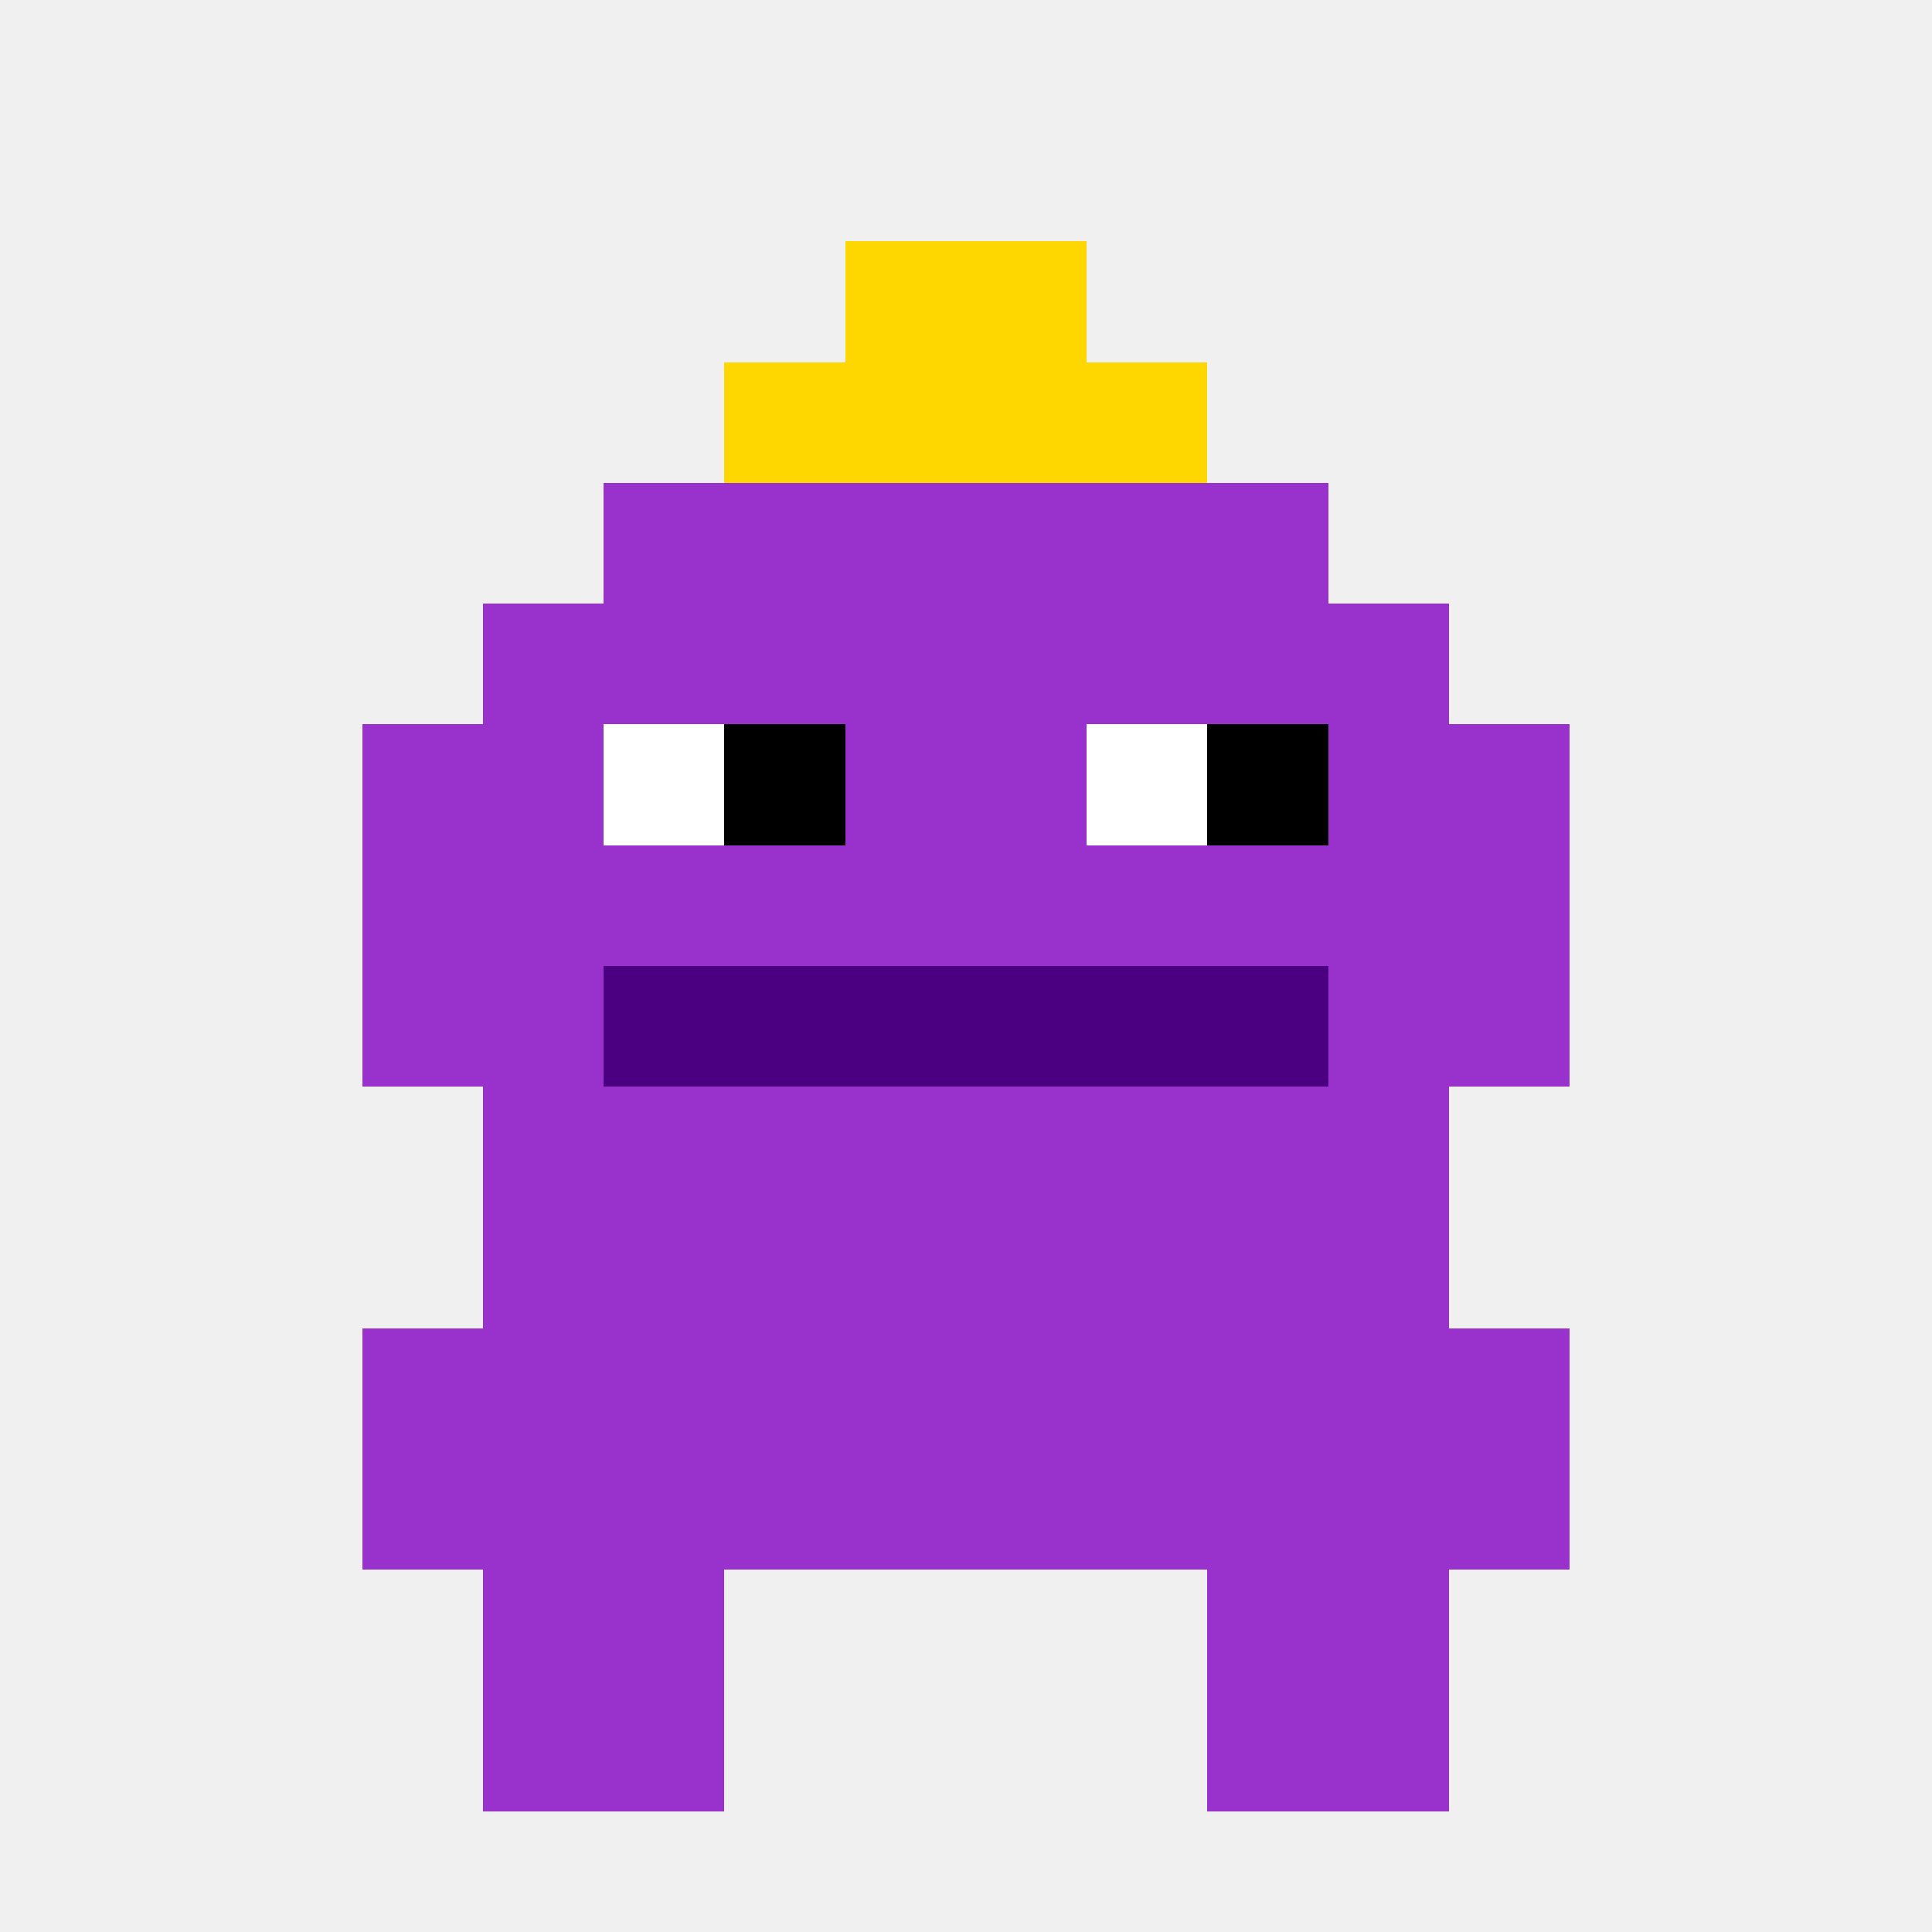
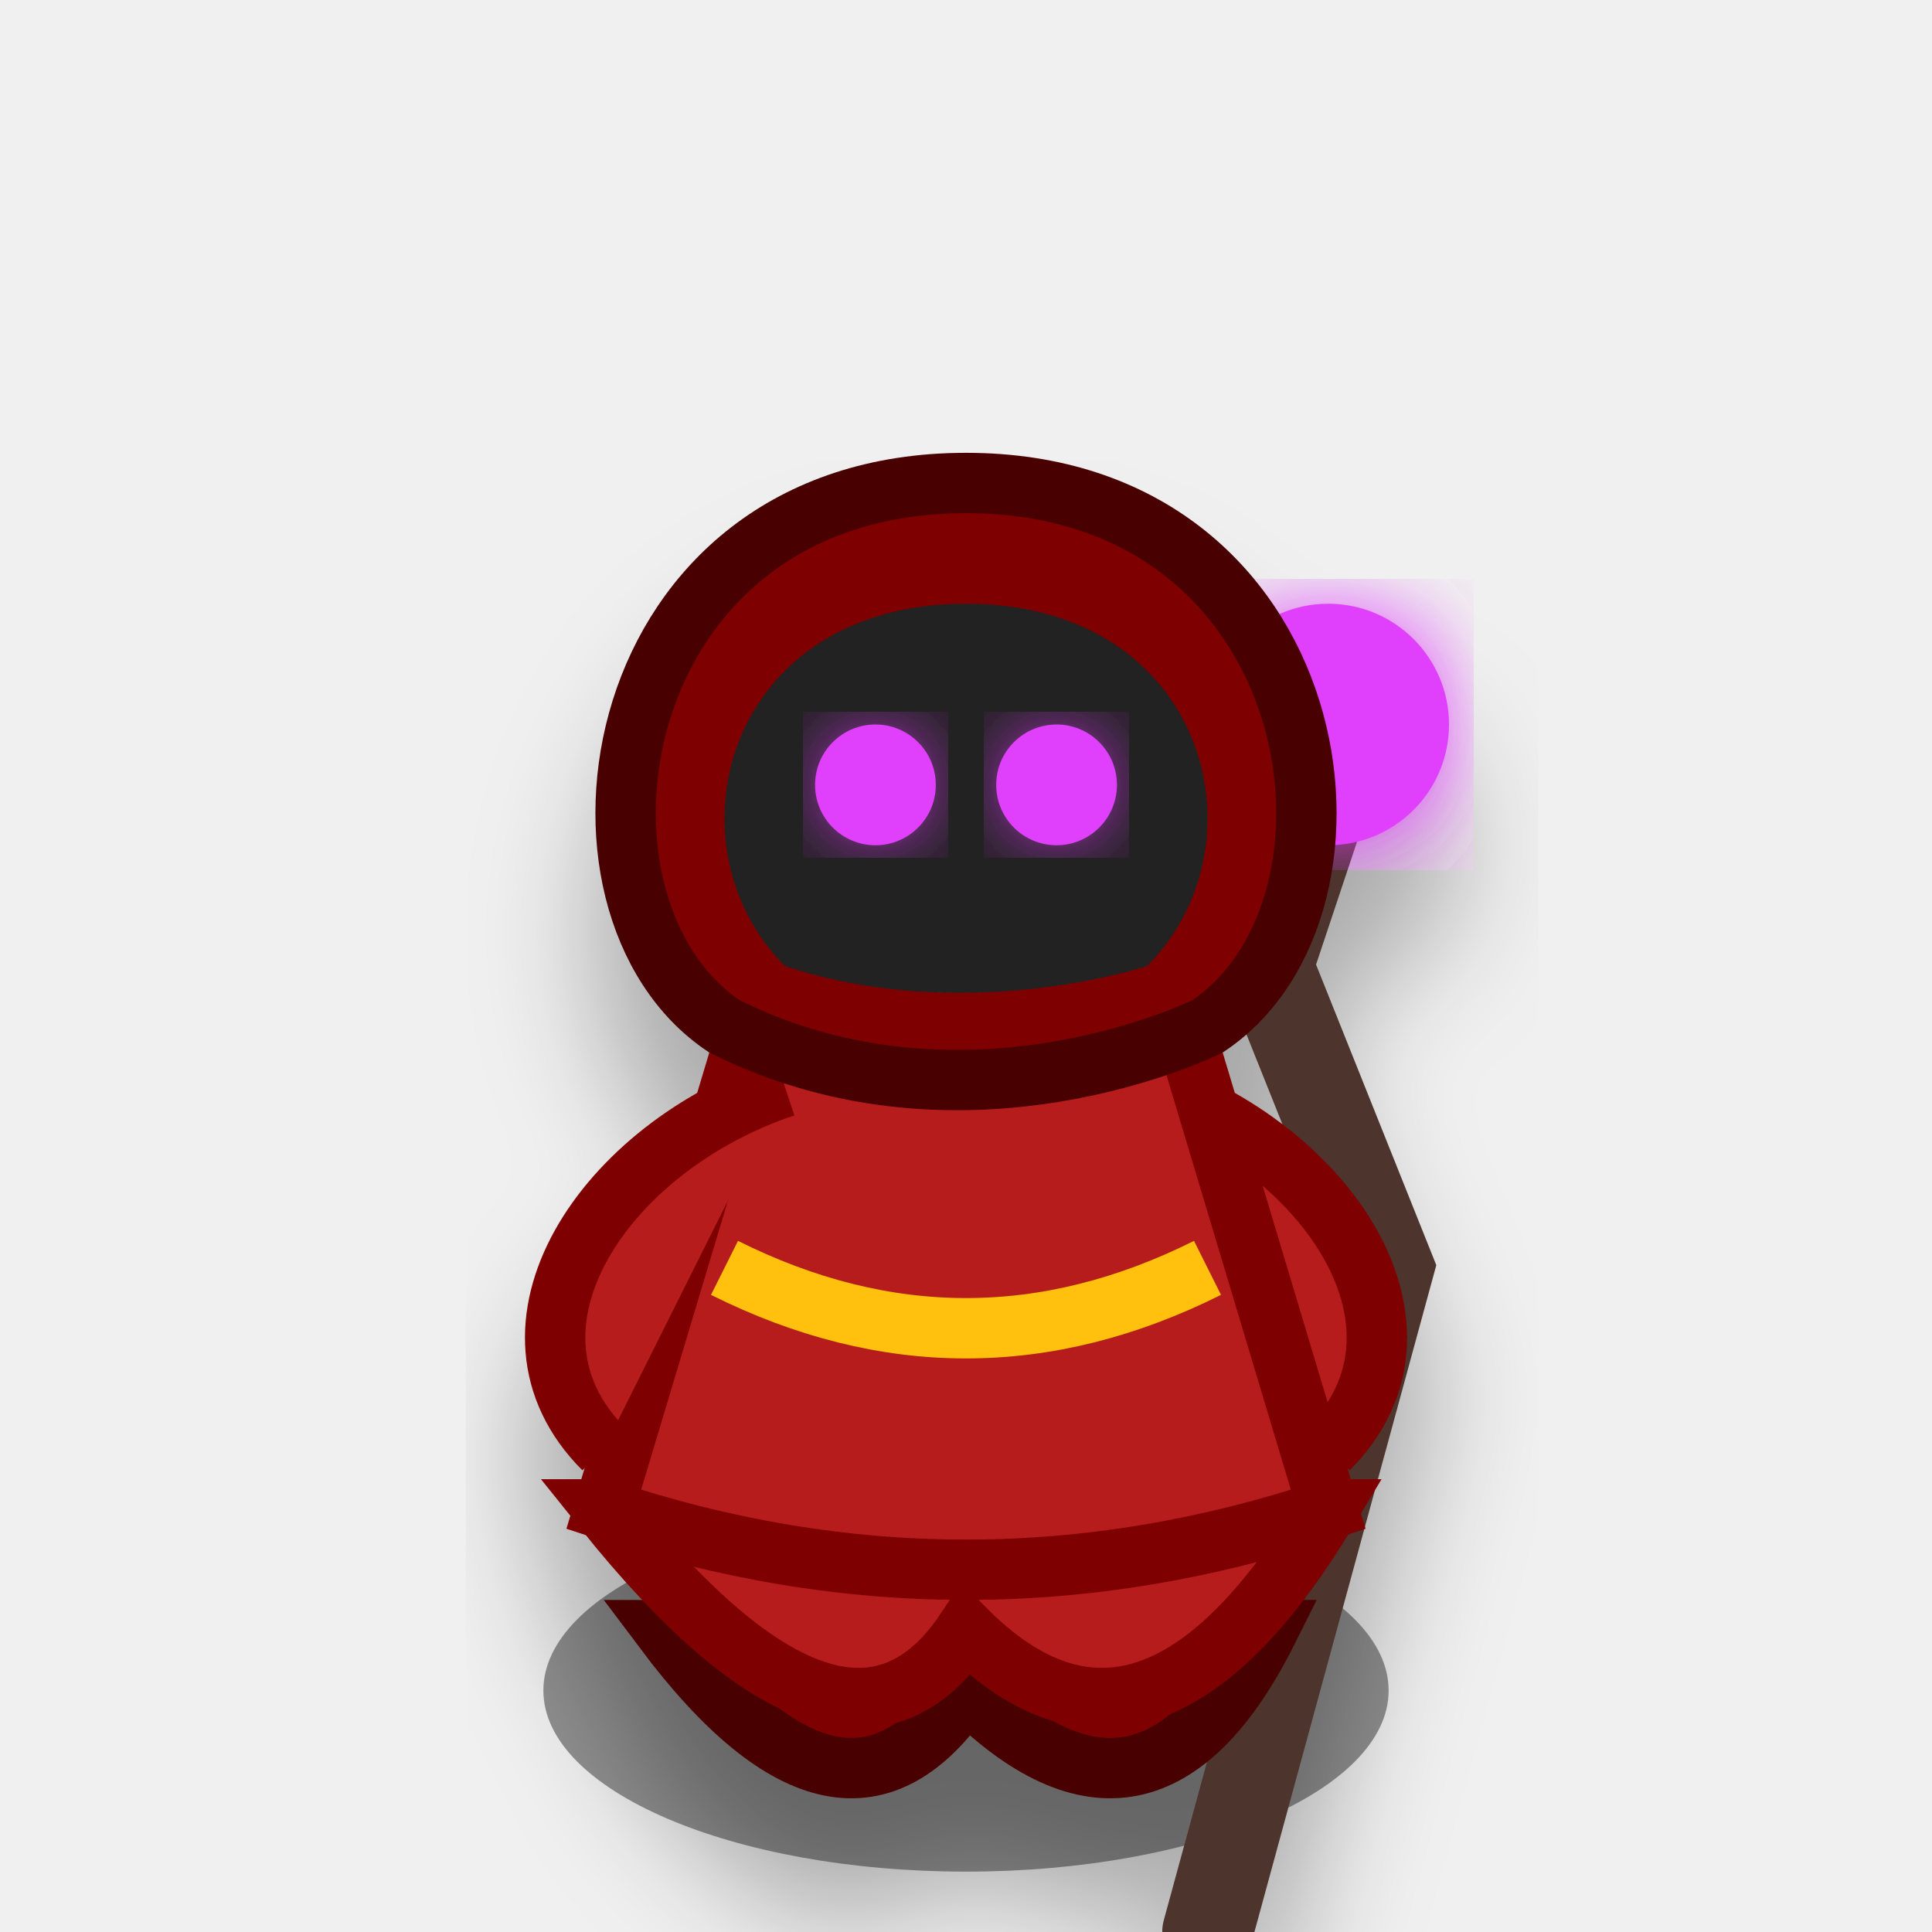
- <svg xmlns="http://www.w3.org/2000/svg" width="16" height="16" viewBox="0 0 16 16" shape-rendering="crispEdges">
-   <rect x="7" y="2" width="1" height="1" fill="#FFD700" />
-   <rect x="8" y="2" width="1" height="1" fill="#FFD700" />
-   <rect x="6" y="3" width="1" height="1" fill="#FFD700" />
-   <rect x="7" y="3" width="1" height="1" fill="#FFD700" />
-   <rect x="8" y="3" width="1" height="1" fill="#FFD700" />
-   <rect x="9" y="3" width="1" height="1" fill="#FFD700" />
-   <rect x="5" y="4" width="1" height="1" fill="#9932CC" />
-   <rect x="6" y="4" width="1" height="1" fill="#9932CC" />
-   <rect x="7" y="4" width="1" height="1" fill="#9932CC" />
-   <rect x="8" y="4" width="1" height="1" fill="#9932CC" />
-   <rect x="9" y="4" width="1" height="1" fill="#9932CC" />
-   <rect x="10" y="4" width="1" height="1" fill="#9932CC" />
-   <rect x="4" y="5" width="1" height="1" fill="#9932CC" />
-   <rect x="5" y="5" width="1" height="1" fill="#9932CC" />
-   <rect x="6" y="5" width="1" height="1" fill="#9932CC" />
-   <rect x="7" y="5" width="1" height="1" fill="#9932CC" />
-   <rect x="8" y="5" width="1" height="1" fill="#9932CC" />
-   <rect x="9" y="5" width="1" height="1" fill="#9932CC" />
-   <rect x="10" y="5" width="1" height="1" fill="#9932CC" />
-   <rect x="11" y="5" width="1" height="1" fill="#9932CC" />
-   <rect x="3" y="6" width="1" height="1" fill="#9932CC" />
-   <rect x="4" y="6" width="1" height="1" fill="#9932CC" />
-   <rect x="5" y="6" width="1" height="1" fill="#FFFFFF" />
-   <rect x="6" y="6" width="1" height="1" fill="#000000" />
-   <rect x="7" y="6" width="1" height="1" fill="#9932CC" />
-   <rect x="8" y="6" width="1" height="1" fill="#9932CC" />
-   <rect x="9" y="6" width="1" height="1" fill="#FFFFFF" />
-   <rect x="10" y="6" width="1" height="1" fill="#000000" />
-   <rect x="11" y="6" width="1" height="1" fill="#9932CC" />
-   <rect x="12" y="6" width="1" height="1" fill="#9932CC" />
-   <rect x="3" y="7" width="1" height="1" fill="#9932CC" />
-   <rect x="4" y="7" width="1" height="1" fill="#9932CC" />
-   <rect x="5" y="7" width="1" height="1" fill="#9932CC" />
-   <rect x="6" y="7" width="1" height="1" fill="#9932CC" />
-   <rect x="7" y="7" width="1" height="1" fill="#9932CC" />
-   <rect x="8" y="7" width="1" height="1" fill="#9932CC" />
-   <rect x="9" y="7" width="1" height="1" fill="#9932CC" />
-   <rect x="10" y="7" width="1" height="1" fill="#9932CC" />
-   <rect x="11" y="7" width="1" height="1" fill="#9932CC" />
-   <rect x="12" y="7" width="1" height="1" fill="#9932CC" />
-   <rect x="3" y="8" width="1" height="1" fill="#9932CC" />
-   <rect x="4" y="8" width="1" height="1" fill="#9932CC" />
-   <rect x="5" y="8" width="1" height="1" fill="#4B0082" />
-   <rect x="6" y="8" width="1" height="1" fill="#4B0082" />
-   <rect x="7" y="8" width="1" height="1" fill="#4B0082" />
-   <rect x="8" y="8" width="1" height="1" fill="#4B0082" />
-   <rect x="9" y="8" width="1" height="1" fill="#4B0082" />
-   <rect x="10" y="8" width="1" height="1" fill="#4B0082" />
-   <rect x="11" y="8" width="1" height="1" fill="#9932CC" />
-   <rect x="12" y="8" width="1" height="1" fill="#9932CC" />
-   <rect x="4" y="9" width="1" height="1" fill="#9932CC" />
-   <rect x="5" y="9" width="1" height="1" fill="#9932CC" />
-   <rect x="6" y="9" width="1" height="1" fill="#9932CC" />
-   <rect x="7" y="9" width="1" height="1" fill="#9932CC" />
-   <rect x="8" y="9" width="1" height="1" fill="#9932CC" />
-   <rect x="9" y="9" width="1" height="1" fill="#9932CC" />
-   <rect x="10" y="9" width="1" height="1" fill="#9932CC" />
-   <rect x="11" y="9" width="1" height="1" fill="#9932CC" />
-   <rect x="4" y="10" width="1" height="1" fill="#9932CC" />
-   <rect x="5" y="10" width="1" height="1" fill="#9932CC" />
-   <rect x="6" y="10" width="1" height="1" fill="#9932CC" />
-   <rect x="7" y="10" width="1" height="1" fill="#9932CC" />
-   <rect x="8" y="10" width="1" height="1" fill="#9932CC" />
-   <rect x="9" y="10" width="1" height="1" fill="#9932CC" />
-   <rect x="10" y="10" width="1" height="1" fill="#9932CC" />
-   <rect x="11" y="10" width="1" height="1" fill="#9932CC" />
-   <rect x="3" y="11" width="1" height="1" fill="#9932CC" />
-   <rect x="4" y="11" width="1" height="1" fill="#9932CC" />
-   <rect x="5" y="11" width="1" height="1" fill="#9932CC" />
-   <rect x="6" y="11" width="1" height="1" fill="#9932CC" />
-   <rect x="7" y="11" width="1" height="1" fill="#9932CC" />
-   <rect x="8" y="11" width="1" height="1" fill="#9932CC" />
-   <rect x="9" y="11" width="1" height="1" fill="#9932CC" />
-   <rect x="10" y="11" width="1" height="1" fill="#9932CC" />
-   <rect x="11" y="11" width="1" height="1" fill="#9932CC" />
-   <rect x="12" y="11" width="1" height="1" fill="#9932CC" />
-   <rect x="3" y="12" width="1" height="1" fill="#9932CC" />
-   <rect x="4" y="12" width="1" height="1" fill="#9932CC" />
-   <rect x="5" y="12" width="1" height="1" fill="#9932CC" />
-   <rect x="6" y="12" width="1" height="1" fill="#9932CC" />
-   <rect x="7" y="12" width="1" height="1" fill="#9932CC" />
-   <rect x="8" y="12" width="1" height="1" fill="#9932CC" />
-   <rect x="9" y="12" width="1" height="1" fill="#9932CC" />
-   <rect x="10" y="12" width="1" height="1" fill="#9932CC" />
-   <rect x="11" y="12" width="1" height="1" fill="#9932CC" />
-   <rect x="12" y="12" width="1" height="1" fill="#9932CC" />
-   <rect x="4" y="13" width="1" height="1" fill="#9932CC" />
-   <rect x="5" y="13" width="1" height="1" fill="#9932CC" />
-   <rect x="10" y="13" width="1" height="1" fill="#9932CC" />
-   <rect x="11" y="13" width="1" height="1" fill="#9932CC" />
-   <rect x="4" y="14" width="1" height="1" fill="#9932CC" />
-   <rect x="5" y="14" width="1" height="1" fill="#9932CC" />
-   <rect x="10" y="14" width="1" height="1" fill="#9932CC" />
-   <rect x="11" y="14" width="1" height="1" fill="#9932CC" />
+ <svg xmlns="http://www.w3.org/2000/svg" viewBox="0 0 64 64" width="64" height="64">
+   <defs>
+     <filter id="shadow">
+       <feDropShadow dx="0" dy="4" stdDeviation="2" flood-opacity="0.3" />
+     </filter>
+     <filter id="glow">
+       <feGaussianBlur stdDeviation="1.5" result="coloredBlur" />
+       <feMerge>
+         <feMergeNode in="coloredBlur" />
+         <feMergeNode in="SourceGraphic" />
+       </feMerge>
+     </filter>
+   </defs>
+   <ellipse cx="32" cy="56" rx="14" ry="6" fill="rgba(0,0,0,0.4)" />
+   <g filter="url(#shadow)" transform="translate(0, 2)">
+     <path d="M 44 24 L 42 30 L 46 40 L 40 62" fill="none" stroke="#4E342E" stroke-width="3" stroke-linecap="round" />
+     <circle cx="44" cy="22" r="4" fill="#E040FB" filter="url(#glow)" />
+     <path d="M 38 34 C 44 36, 48 42, 44 46" fill="#B71C1C" stroke="#7F0000" stroke-width="2" />
+     <path d="M 22 52 Q 28 60 32 54 Q 38 60 42 52 Z" fill="#7F0000" stroke="#4A0000" stroke-width="2" />
+     <path d="M 20 48 Q 28 58 32 52 Q 38 58 44 48 Z" fill="#B71C1C" stroke="#7F0000" stroke-width="2" />
+     <path d="M 26 28 Q 32 36 38 28 L 44 48 Q 32 52 20 48 Z" fill="#B71C1C" stroke="#7F0000" stroke-width="2" />
+     <path d="M 24 40 Q 32 44 40 40" fill="none" stroke="#FFC107" stroke-width="2" />
+     <path d="M 26 34 C 20 36, 16 42, 20 46" fill="#B71C1C" stroke="#7F0000" stroke-width="2" />
+     <g transform="translate(0, 2)">
+       <path d="M 32 12 C 20 12, 18 26, 24 30 C 32 34, 40 30, 40 30 C 46 26, 44 12, 32 12 Z" fill="#7F0000" stroke="#4A0000" stroke-width="2" />
+       <path d="M 32 16 C 24 16, 22 24, 26 28 C 32 30, 38 28, 38 28 C 42 24, 40 16, 32 16 Z" fill="#212121" />
+       <circle cx="29" cy="22" r="2" fill="#E040FB" filter="url(#glow)" />
+       <circle cx="35" cy="22" r="2" fill="#E040FB" filter="url(#glow)" />
+     </g>
+   </g>
</svg>
